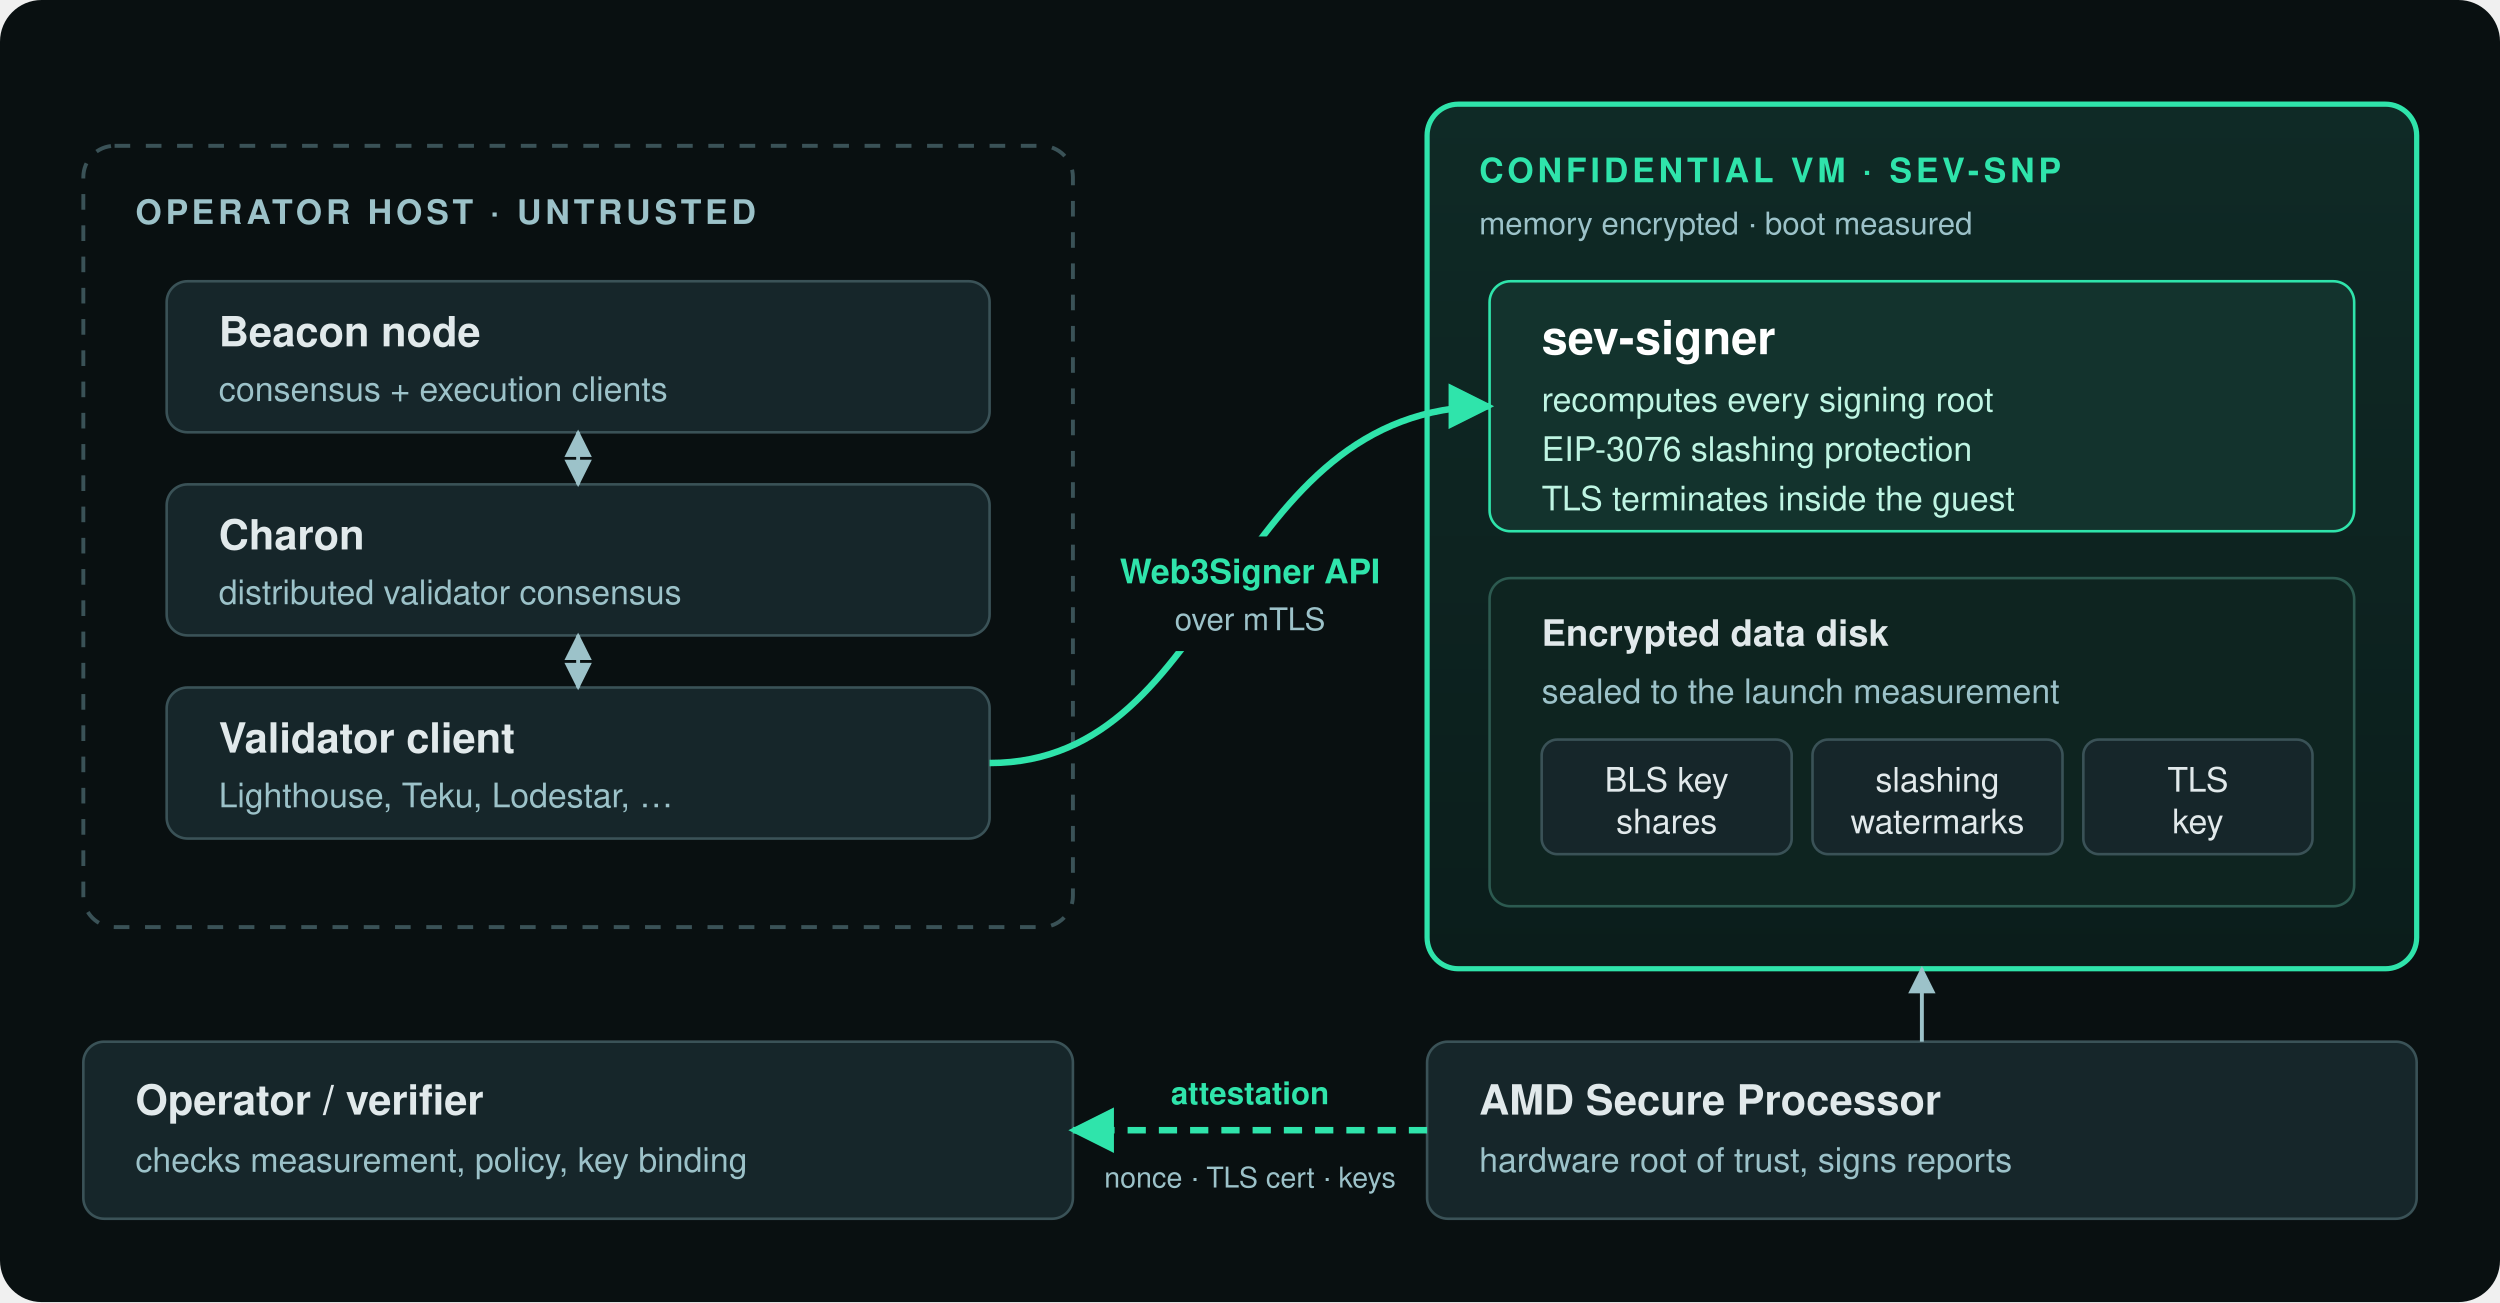
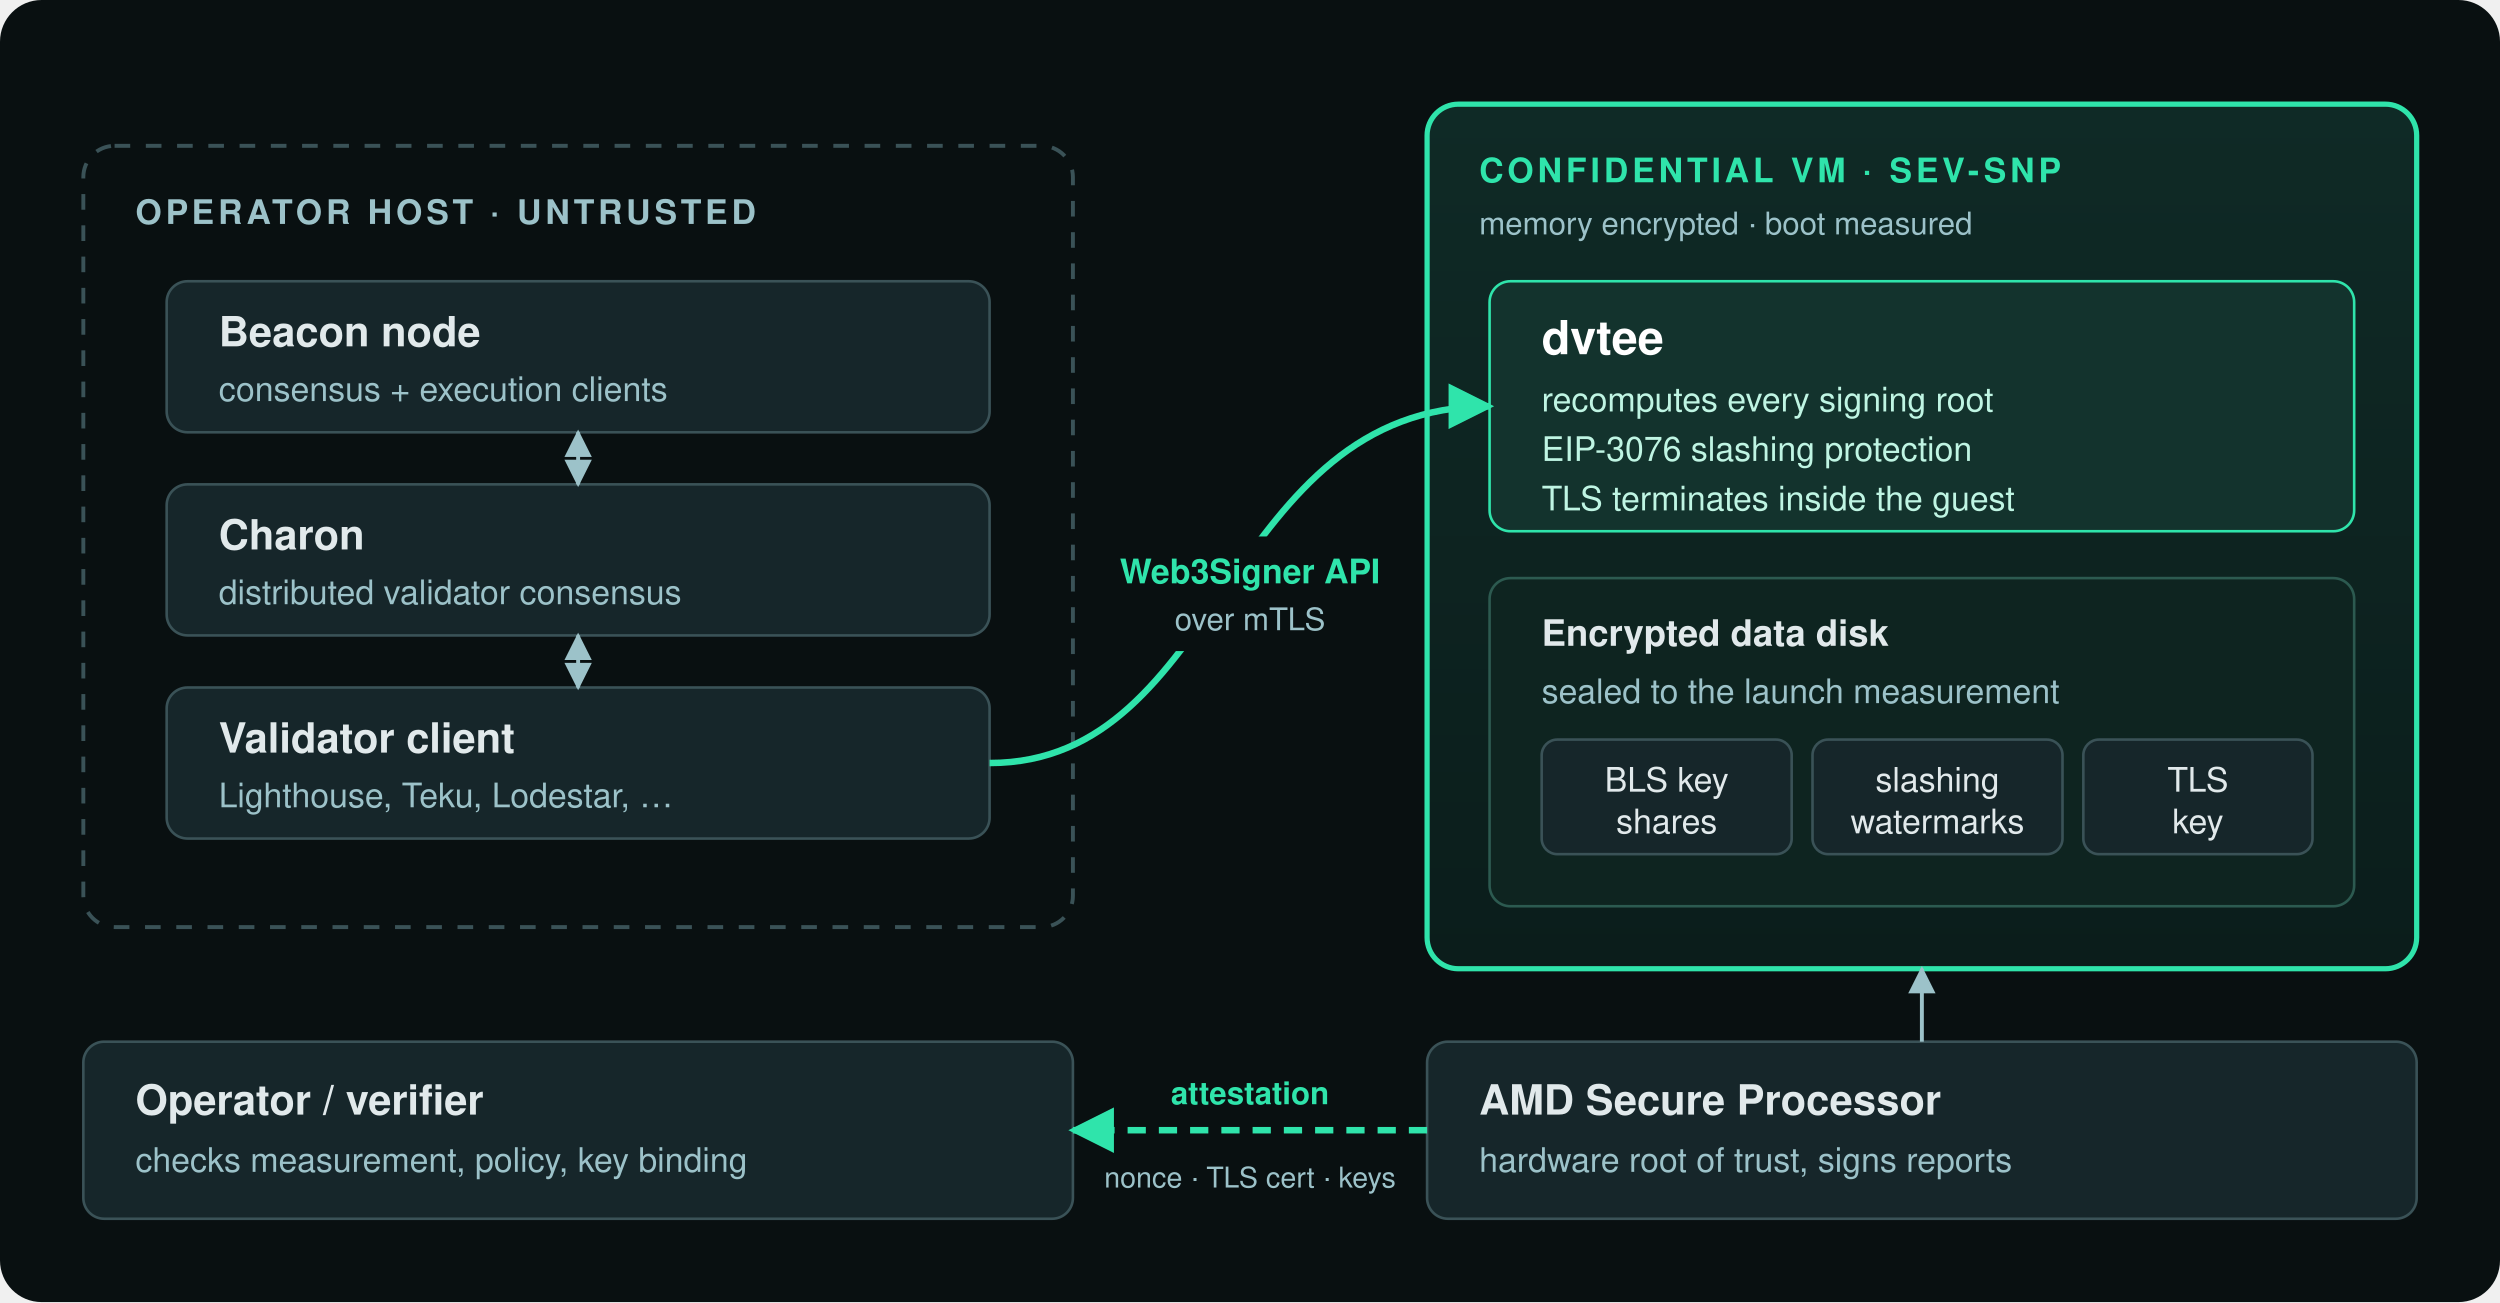
<svg xmlns="http://www.w3.org/2000/svg" viewBox="0 0 960 500" width="960" height="500" font-family="-apple-system, BlinkMacSystemFont, 'Segoe UI', Helvetica, Arial, sans-serif">
  <defs>
    <marker id="arrow" viewBox="0 0 10 10" refX="9" refY="5" markerWidth="7" markerHeight="7" orient="auto-start-reverse">
      <path d="M0,0 L10,5 L0,10 z" fill="#2FE4AB" />
    </marker>
    <marker id="arrow-muted" viewBox="0 0 10 10" refX="9" refY="5" markerWidth="7" markerHeight="7" orient="auto-start-reverse">
      <path d="M0,0 L10,5 L0,10 z" fill="#9CC2C9" />
    </marker>
    <linearGradient id="tee" x1="0" y1="0" x2="0" y2="1">
      <stop offset="0" stop-color="#0F2A26" />
      <stop offset="1" stop-color="#0B1D1B" />
    </linearGradient>
  </defs>
  <rect width="960" height="500" rx="16" fill="#091011" />
  <rect x="32" y="56" width="380" height="300" rx="12" fill="none" stroke="#3A5257" stroke-width="1.5" stroke-dasharray="6 6" />
  <text x="52" y="86" fill="#9CC2C9" font-size="13" font-weight="600" letter-spacing="1.5">OPERATOR HOST · UNTRUSTED</text>
  <rect x="64" y="108" width="316" height="58" rx="8" fill="#16262A" stroke="#3A5257" />
  <text x="84" y="133" fill="#E1E9EB" font-size="16" font-weight="600">Beacon node</text>
  <text x="84" y="154" fill="#9CC2C9" font-size="13">consensus + execution clients</text>
  <rect x="64" y="186" width="316" height="58" rx="8" fill="#16262A" stroke="#3A5257" />
  <text x="84" y="211" fill="#E1E9EB" font-size="16" font-weight="600">Charon</text>
  <text x="84" y="232" fill="#9CC2C9" font-size="13">distributed validator consensus</text>
  <rect x="64" y="264" width="316" height="58" rx="8" fill="#16262A" stroke="#3A5257" />
  <text x="84" y="289" fill="#E1E9EB" font-size="16" font-weight="600">Validator client</text>
  <text x="84" y="310" fill="#9CC2C9" font-size="13">Lighthouse, Teku, Lodestar, …</text>
  <line x1="222" y1="166" x2="222" y2="186" stroke="#9CC2C9" stroke-width="1.5" marker-start="url(#arrow-muted)" marker-end="url(#arrow-muted)" />
  <line x1="222" y1="244" x2="222" y2="264" stroke="#9CC2C9" stroke-width="1.5" marker-start="url(#arrow-muted)" marker-end="url(#arrow-muted)" />
  <rect x="548" y="40" width="380" height="332" rx="12" fill="url(#tee)" stroke="#2FE4AB" stroke-width="2" />
  <text x="568" y="70" fill="#2FE4AB" font-size="13" font-weight="600" letter-spacing="1.5">CONFIDENTIAL VM · SEV-SNP</text>
  <text x="568" y="90" fill="#9CC2C9" font-size="12">memory encrypted · boot measured</text>
  <rect x="572" y="108" width="332" height="96" rx="8" fill="#13332D" stroke="#2FE4AB" />
-   <text x="592" y="136" fill="#FFFFFF" font-size="18" font-weight="700">sev-signer</text>
+   <text x="592" y="136" fill="#FFFFFF" font-size="18" font-weight="700">dvtee</text>
  <text x="592" y="158" fill="#BFF5E3" font-size="13">recomputes every signing root</text>
  <text x="592" y="177" fill="#BFF5E3" font-size="13">EIP-3076 slashing protection</text>
  <text x="592" y="196" fill="#BFF5E3" font-size="13">TLS terminates inside the guest</text>
  <rect x="572" y="222" width="332" height="126" rx="8" fill="#0E2420" stroke="#2C5A50" />
  <text x="592" y="248" fill="#E1E9EB" font-size="14" font-weight="600">Encrypted data disk</text>
  <text x="592" y="270" fill="#9CC2C9" font-size="13">sealed to the launch measurement</text>
  <g font-size="13" fill="#E1E9EB">
    <rect x="592" y="284" width="96" height="44" rx="6" fill="#16262A" stroke="#3A5257" />
    <text x="640" y="304" text-anchor="middle">BLS key</text>
    <text x="640" y="320" text-anchor="middle">shares</text>
    <rect x="696" y="284" width="96" height="44" rx="6" fill="#16262A" stroke="#3A5257" />
    <text x="744" y="304" text-anchor="middle">slashing</text>
    <text x="744" y="320" text-anchor="middle">watermarks</text>
    <rect x="800" y="284" width="88" height="44" rx="6" fill="#16262A" stroke="#3A5257" />
    <text x="844" y="304" text-anchor="middle">TLS</text>
    <text x="844" y="320" text-anchor="middle">key</text>
  </g>
  <path d="M380,293 C470,293 470,156 572,156" fill="none" stroke="#2FE4AB" stroke-width="2.5" marker-end="url(#arrow)" />
  <rect x="416" y="206" width="128" height="44" rx="6" fill="#091011" />
  <text x="480" y="224" fill="#2FE4AB" font-size="13" font-weight="600" text-anchor="middle">Web3Signer API</text>
  <text x="480" y="242" fill="#9CC2C9" font-size="12" text-anchor="middle">over mTLS</text>
  <rect x="32" y="400" width="380" height="68" rx="8" fill="#16262A" stroke="#3A5257" />
  <text x="52" y="428" fill="#E1E9EB" font-size="16" font-weight="600">Operator / verifier</text>
  <text x="52" y="450" fill="#9CC2C9" font-size="13">checks measurement, policy, key binding</text>
  <rect x="548" y="400" width="380" height="68" rx="8" fill="#16262A" stroke="#3A5257" />
  <text x="568" y="428" fill="#E1E9EB" font-size="16" font-weight="600">AMD Secure Processor</text>
  <text x="568" y="450" fill="#9CC2C9" font-size="13">hardware root of trust, signs reports</text>
  <line x1="738" y1="372" x2="738" y2="400" stroke="#9CC2C9" stroke-width="1.5" marker-start="url(#arrow-muted)" />
  <line x1="548" y1="434" x2="412" y2="434" stroke="#2FE4AB" stroke-width="2.5" stroke-dasharray="7 5" marker-end="url(#arrow)" />
  <text x="480" y="424" fill="#2FE4AB" font-size="12" font-weight="600" text-anchor="middle">attestation</text>
  <text x="480" y="456" fill="#9CC2C9" font-size="11" text-anchor="middle">nonce · TLS cert · keys</text>
</svg>
